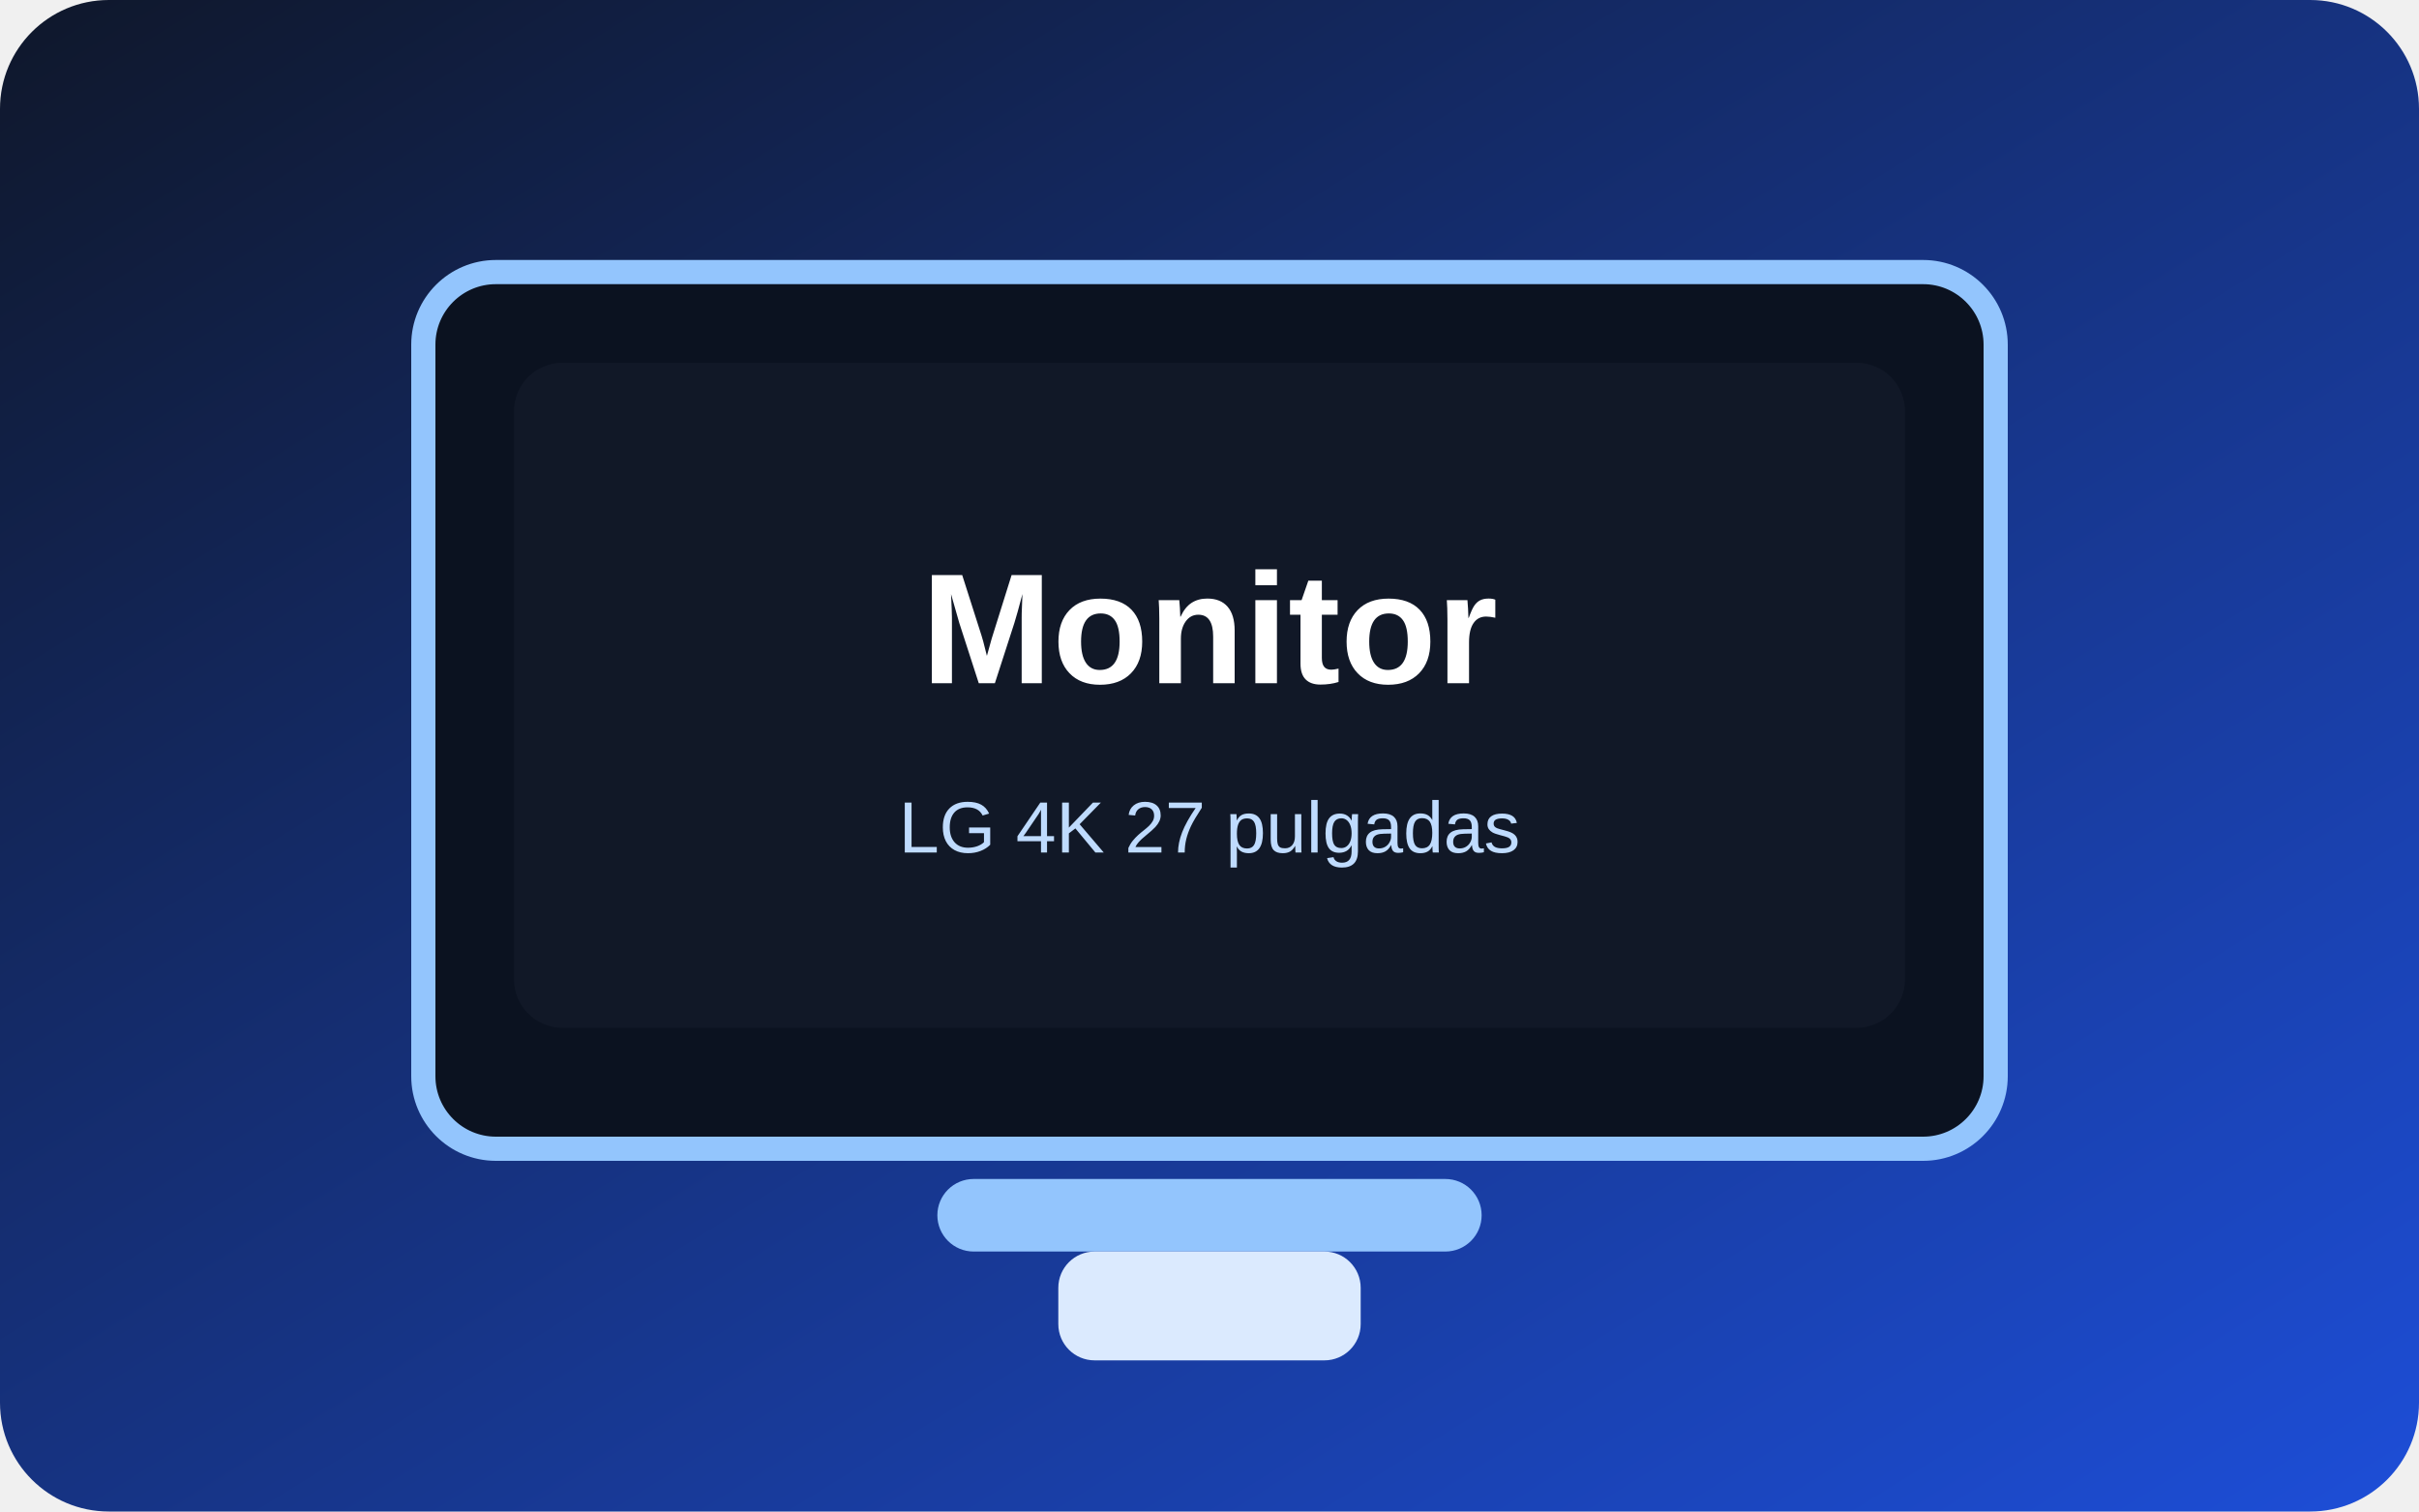
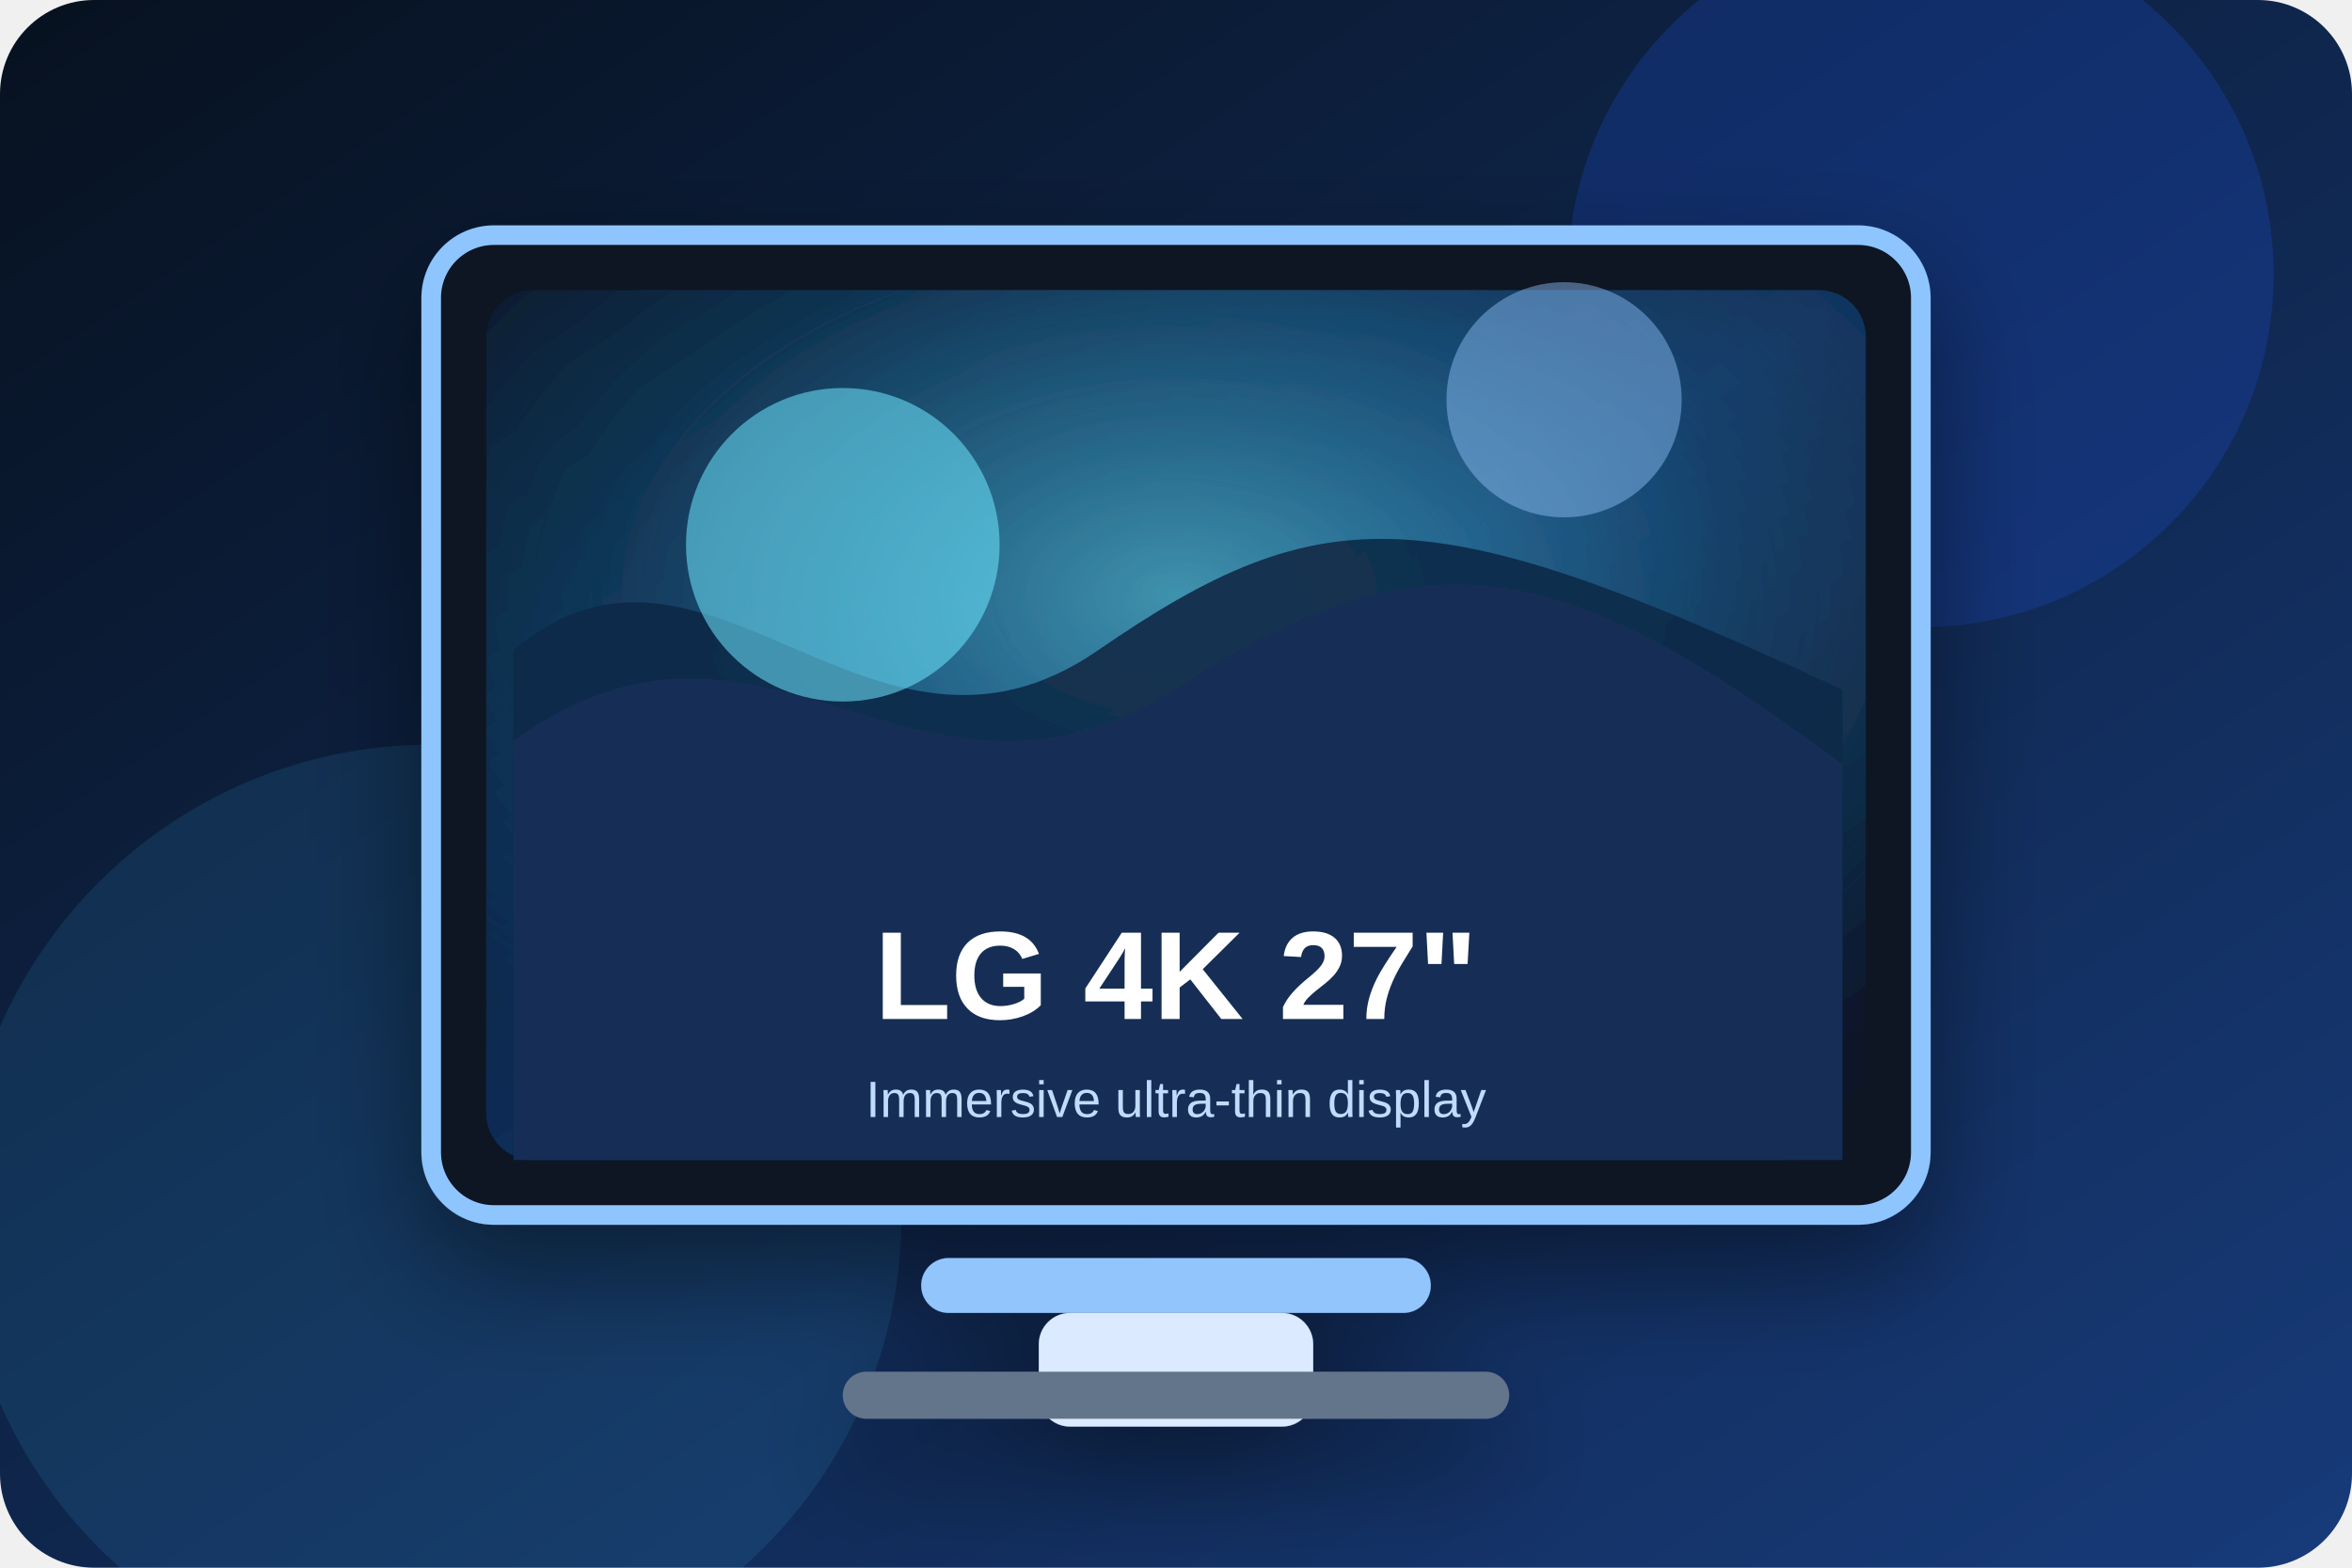
- <svg xmlns="http://www.w3.org/2000/svg" viewBox="0 0 800 500" role="img" aria-label="Monitor">
+ <svg xmlns="http://www.w3.org/2000/svg" viewBox="0 0 1200 800" role="img" aria-label="Monitor LG 4K">
  <defs>
    <linearGradient id="bg" x1="0" y1="0" x2="1" y2="1">
-       <stop offset="0%" stop-color="#0f172a" />
-       <stop offset="100%" stop-color="#1d4ed8" />
+       <stop offset="0%" stop-color="#07111f" />
+       <stop offset="100%" stop-color="#173b7a" />
    </linearGradient>
+     <linearGradient id="screen" x1="0" y1="0" x2="1" y2="1">
+       <stop offset="0%" stop-color="#071426" />
+       <stop offset="50%" stop-color="#0f2d57" />
+       <stop offset="100%" stop-color="#0b1220" />
+     </linearGradient>
+     <radialGradient id="glow" cx="50%" cy="35%" r="70%">
+       <stop offset="0%" stop-color="#67e8f9" stop-opacity="0.55" />
+       <stop offset="60%" stop-color="#38bdf8" stop-opacity="0.15" />
+       <stop offset="100%" stop-color="#38bdf8" stop-opacity="0" />
+     </radialGradient>
+     <filter id="shadow" x="-20%" y="-20%" width="140%" height="140%">
+       <feDropShadow dx="0" dy="24" stdDeviation="28" flood-color="#000000" flood-opacity="0.45" />
+     </filter>
  </defs>
-   <rect width="800" height="500" rx="36" fill="url(#bg)" />
-   <rect x="140" y="90" width="520" height="290" rx="24" fill="#0b1220" stroke="#93c5fd" stroke-width="8" />
-   <rect x="170" y="120" width="460" height="220" rx="16" fill="#111827" />
-   <rect x="310" y="390" width="180" height="24" rx="12" fill="#93c5fd" />
-   <rect x="350" y="414" width="100" height="36" rx="12" fill="#dbeafe" />
-   <text x="400" y="226" fill="#ffffff" font-family="Arial, Helvetica, sans-serif" font-size="52" font-weight="700" text-anchor="middle">Monitor</text>
-   <text x="400" y="282" fill="#bfdbfe" font-family="Arial, Helvetica, sans-serif" font-size="24" text-anchor="middle">LG 4K 27 pulgadas</text>
+   <rect width="1200" height="800" rx="48" fill="url(#bg)" />
+   <circle cx="980" cy="140" r="180" fill="#1d4ed8" opacity="0.25" />
+   <circle cx="220" cy="620" r="240" fill="#38bdf8" opacity="0.12" />
+   <g filter="url(#shadow)">
+     <rect x="220" y="120" width="760" height="500" rx="32" fill="#0b1220" stroke="#8ec5ff" stroke-width="10" />
+     <rect x="248" y="148" width="704" height="444" rx="24" fill="url(#screen)" />
+     <rect x="248" y="148" width="704" height="444" rx="24" fill="url(#glow)" />
+     <path d="M262 332C360 248 444 412 560 332s170-78 380 20v240H262Z" fill="#0f2a4a" opacity="0.92" />
+     <path d="M262 378C392 284 468 438 602 350s208-56 338 40v202H262Z" fill="#132f56" opacity="0.9" />
+     <circle cx="430" cy="278" r="80" fill="#6ee7ff" opacity="0.55" />
+     <circle cx="798" cy="204" r="60" fill="#93c5fd" opacity="0.45" />
+     <rect x="470" y="642" width="260" height="28" rx="14" fill="#93c5fd" />
+     <rect x="530" y="670" width="140" height="58" rx="16" fill="#dbeafe" />
+     <rect x="430" y="700" width="340" height="24" rx="12" fill="#64748b" />
+   </g>
+   <text x="600" y="520" fill="#ffffff" font-family="Arial, Helvetica, sans-serif" font-size="64" font-weight="700" text-anchor="middle">LG 4K 27"</text>
+   <text x="600" y="570" fill="#bfdbfe" font-family="Arial, Helvetica, sans-serif" font-size="26" text-anchor="middle">Immersive ultra-thin display</text>
</svg>
